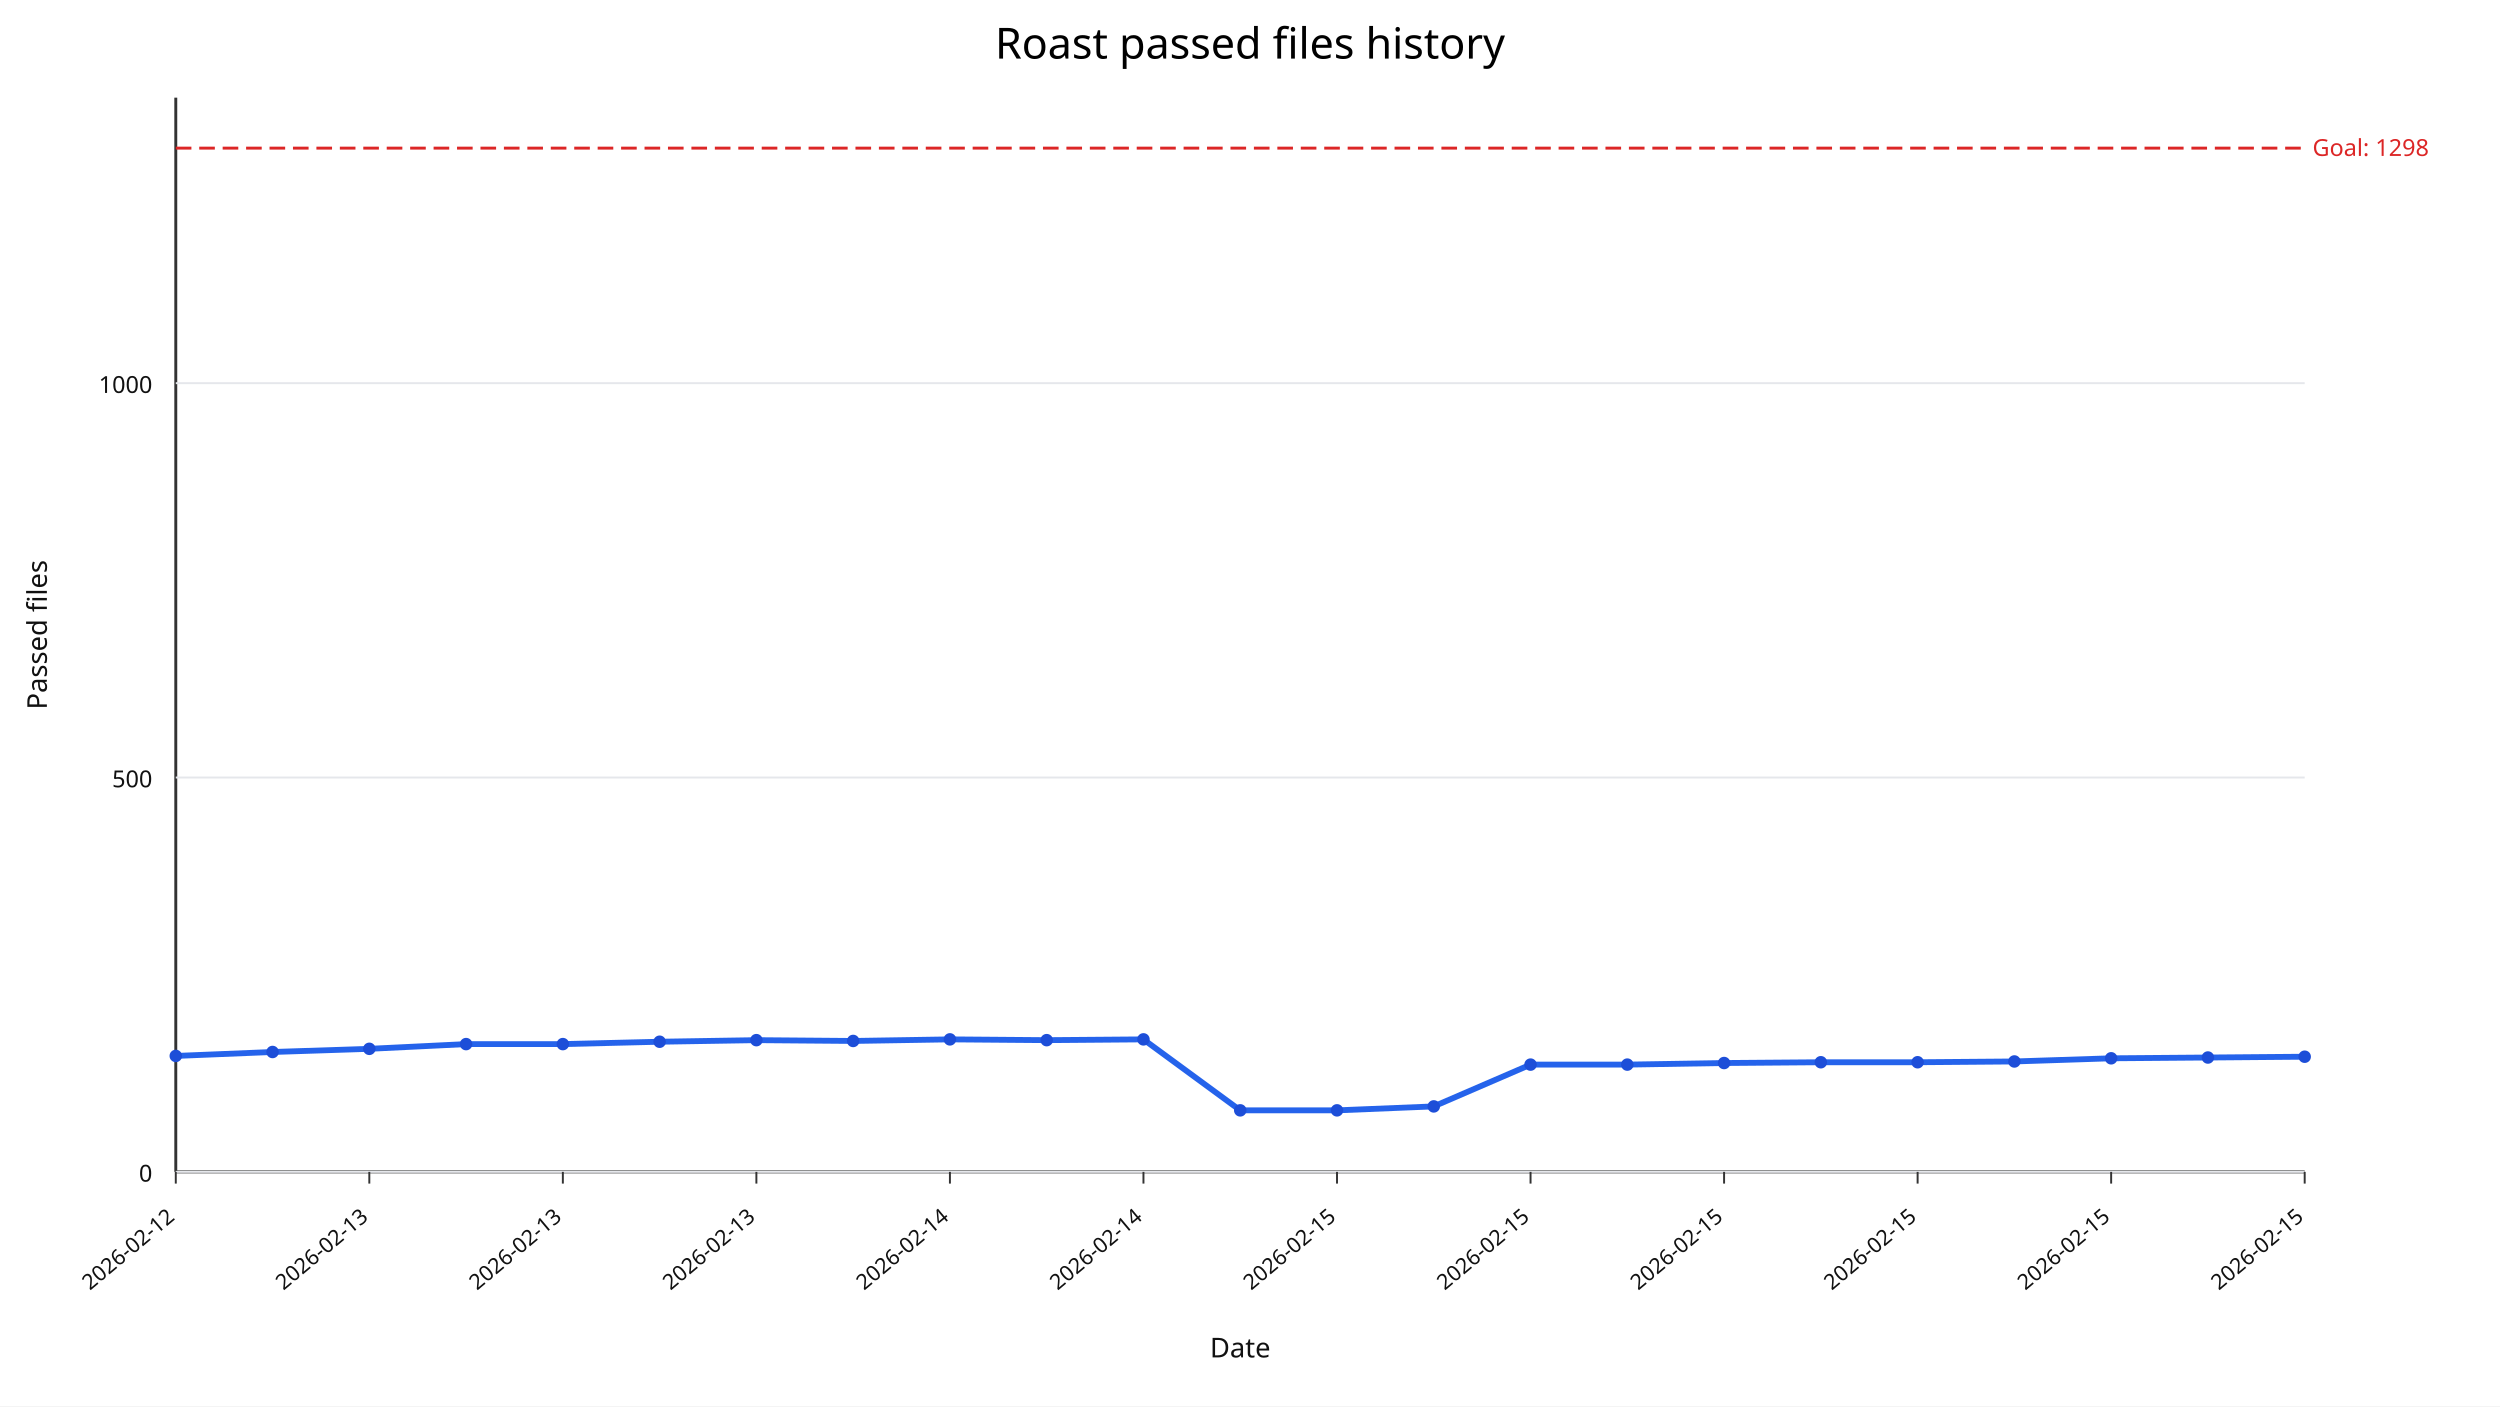
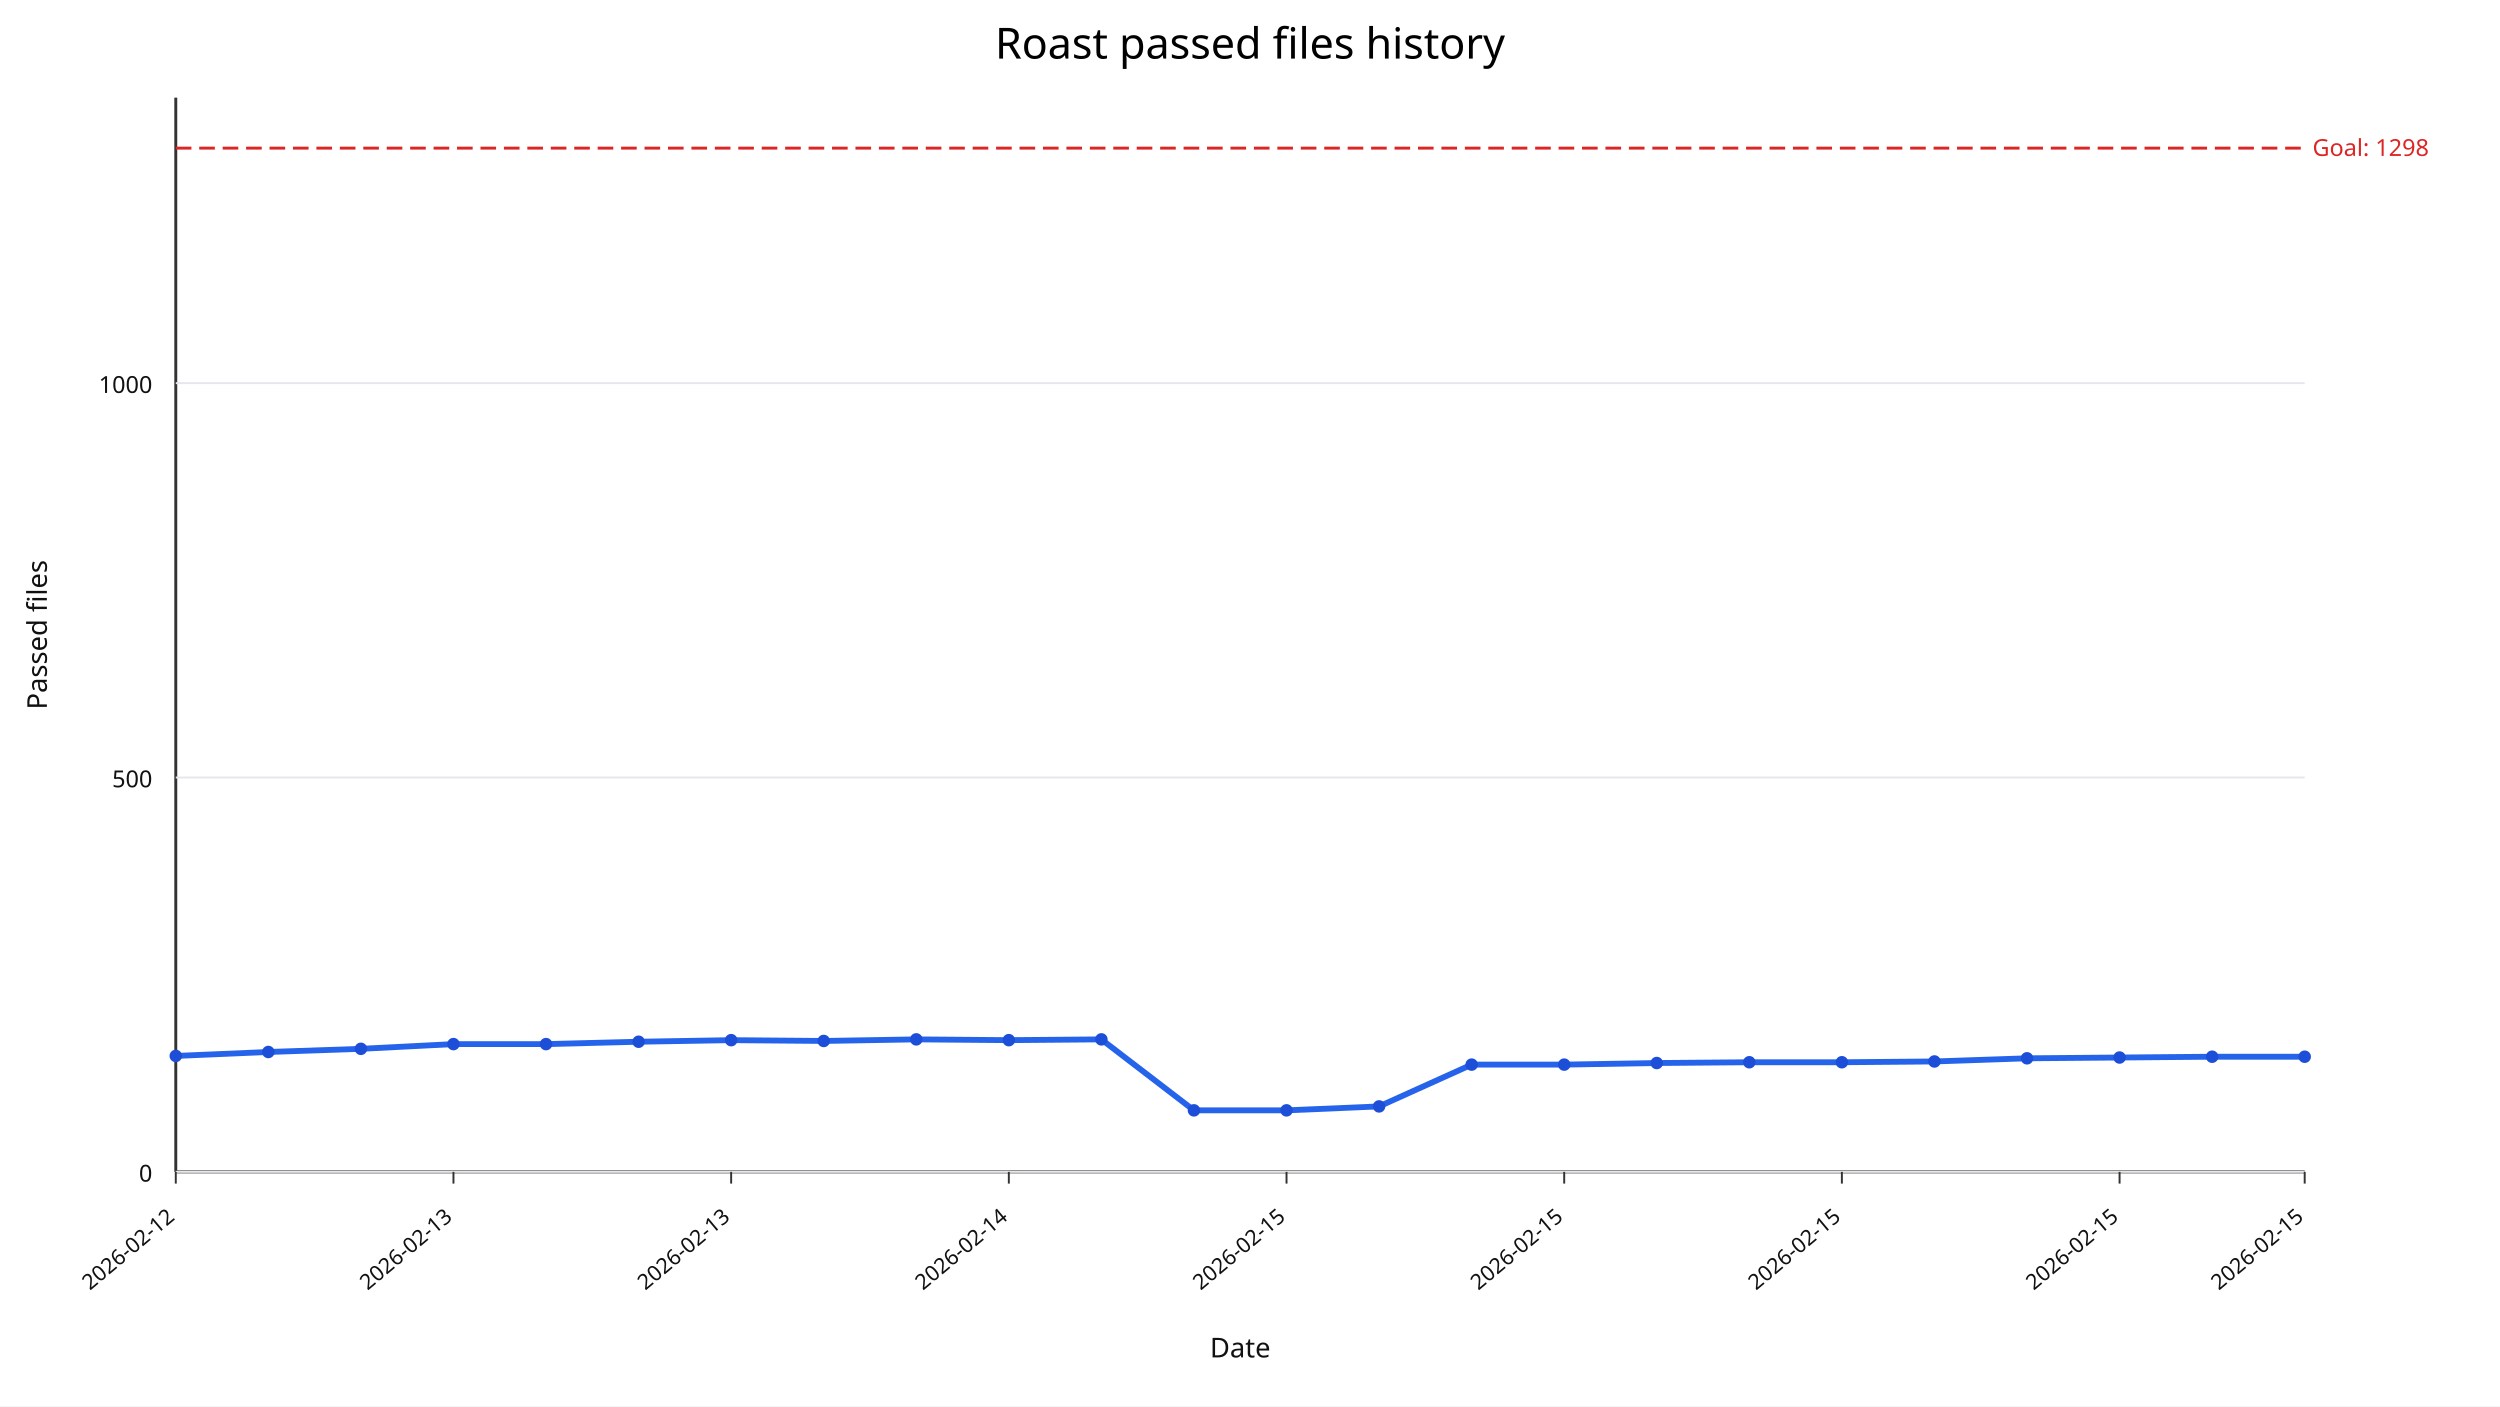
<svg xmlns="http://www.w3.org/2000/svg" width="1280" height="720" viewBox="0 0 1280 720">
  <rect width="100%" height="100%" fill="#ffffff" />
  <text x="640" y="30" text-anchor="middle" font-size="22" font-family="sans-serif">Roast passed files history</text>
  <line x1="90" y1="600" x2="1180" y2="600" stroke="#333" stroke-width="1.5" />
  <line x1="90" y1="50" x2="90" y2="600" stroke="#333" stroke-width="1.5" />
  <line x1="90" y1="600.00" x2="1180" y2="600.00" stroke="#e5e7eb" stroke-width="1" />
  <text x="78" y="605.00" text-anchor="end" font-size="12" fill="#111" font-family="sans-serif">0</text>
  <line x1="90" y1="398.09" x2="1180" y2="398.09" stroke="#e5e7eb" stroke-width="1" />
  <text x="78" y="403.09" text-anchor="end" font-size="12" fill="#111" font-family="sans-serif">500</text>
  <line x1="90" y1="196.18" x2="1180" y2="196.18" stroke="#e5e7eb" stroke-width="1" />
  <text x="78" y="201.18" text-anchor="end" font-size="12" fill="#111" font-family="sans-serif">1000</text>
  <line x1="90.00" y1="600" x2="90.00" y2="606" stroke="#333" stroke-width="1" />
  <text x="90.00" y="624" text-anchor="end" font-size="11" fill="#111" transform="rotate(-40 90.00,624)" font-family="sans-serif">2026-02-12</text>
-   <line x1="189.09" y1="600" x2="189.09" y2="606" stroke="#333" stroke-width="1" />
-   <text x="189.09" y="624" text-anchor="end" font-size="11" fill="#111" transform="rotate(-40 189.09,624)" font-family="sans-serif">2026-02-13</text>
-   <line x1="288.18" y1="600" x2="288.18" y2="606" stroke="#333" stroke-width="1" />
-   <text x="288.18" y="624" text-anchor="end" font-size="11" fill="#111" transform="rotate(-40 288.18,624)" font-family="sans-serif">2026-02-13</text>
-   <line x1="387.27" y1="600" x2="387.27" y2="606" stroke="#333" stroke-width="1" />
-   <text x="387.27" y="624" text-anchor="end" font-size="11" fill="#111" transform="rotate(-40 387.27,624)" font-family="sans-serif">2026-02-13</text>
-   <line x1="486.36" y1="600" x2="486.36" y2="606" stroke="#333" stroke-width="1" />
-   <text x="486.36" y="624" text-anchor="end" font-size="11" fill="#111" transform="rotate(-40 486.36,624)" font-family="sans-serif">2026-02-14</text>
-   <line x1="585.45" y1="600" x2="585.45" y2="606" stroke="#333" stroke-width="1" />
-   <text x="585.45" y="624" text-anchor="end" font-size="11" fill="#111" transform="rotate(-40 585.45,624)" font-family="sans-serif">2026-02-14</text>
-   <line x1="684.55" y1="600" x2="684.55" y2="606" stroke="#333" stroke-width="1" />
-   <text x="684.55" y="624" text-anchor="end" font-size="11" fill="#111" transform="rotate(-40 684.55,624)" font-family="sans-serif">2026-02-15</text>
-   <line x1="783.64" y1="600" x2="783.64" y2="606" stroke="#333" stroke-width="1" />
-   <text x="783.64" y="624" text-anchor="end" font-size="11" fill="#111" transform="rotate(-40 783.64,624)" font-family="sans-serif">2026-02-15</text>
-   <line x1="882.73" y1="600" x2="882.73" y2="606" stroke="#333" stroke-width="1" />
-   <text x="882.73" y="624" text-anchor="end" font-size="11" fill="#111" transform="rotate(-40 882.73,624)" font-family="sans-serif">2026-02-15</text>
-   <line x1="981.82" y1="600" x2="981.82" y2="606" stroke="#333" stroke-width="1" />
-   <text x="981.82" y="624" text-anchor="end" font-size="11" fill="#111" transform="rotate(-40 981.82,624)" font-family="sans-serif">2026-02-15</text>
-   <line x1="1080.91" y1="600" x2="1080.91" y2="606" stroke="#333" stroke-width="1" />
-   <text x="1080.91" y="624" text-anchor="end" font-size="11" fill="#111" transform="rotate(-40 1080.91,624)" font-family="sans-serif">2026-02-15</text>
+   <line x1="232.17" y1="600" x2="232.17" y2="606" stroke="#333" stroke-width="1" />
+   <text x="232.17" y="624" text-anchor="end" font-size="11" fill="#111" transform="rotate(-40 232.17,624)" font-family="sans-serif">2026-02-13</text>
+   <line x1="374.35" y1="600" x2="374.35" y2="606" stroke="#333" stroke-width="1" />
+   <text x="374.35" y="624" text-anchor="end" font-size="11" fill="#111" transform="rotate(-40 374.35,624)" font-family="sans-serif">2026-02-13</text>
+   <line x1="516.52" y1="600" x2="516.52" y2="606" stroke="#333" stroke-width="1" />
+   <text x="516.52" y="624" text-anchor="end" font-size="11" fill="#111" transform="rotate(-40 516.52,624)" font-family="sans-serif">2026-02-14</text>
+   <line x1="658.70" y1="600" x2="658.70" y2="606" stroke="#333" stroke-width="1" />
+   <text x="658.70" y="624" text-anchor="end" font-size="11" fill="#111" transform="rotate(-40 658.70,624)" font-family="sans-serif">2026-02-15</text>
+   <line x1="800.87" y1="600" x2="800.87" y2="606" stroke="#333" stroke-width="1" />
+   <text x="800.87" y="624" text-anchor="end" font-size="11" fill="#111" transform="rotate(-40 800.87,624)" font-family="sans-serif">2026-02-15</text>
+   <line x1="943.04" y1="600" x2="943.04" y2="606" stroke="#333" stroke-width="1" />
+   <text x="943.04" y="624" text-anchor="end" font-size="11" fill="#111" transform="rotate(-40 943.04,624)" font-family="sans-serif">2026-02-15</text>
+   <line x1="1085.22" y1="600" x2="1085.22" y2="606" stroke="#333" stroke-width="1" />
+   <text x="1085.22" y="624" text-anchor="end" font-size="11" fill="#111" transform="rotate(-40 1085.22,624)" font-family="sans-serif">2026-02-15</text>
  <line x1="1180.00" y1="600" x2="1180.00" y2="606" stroke="#333" stroke-width="1" />
  <text x="1180.00" y="624" text-anchor="end" font-size="11" fill="#111" transform="rotate(-40 1180.00,624)" font-family="sans-serif">2026-02-15</text>
  <line x1="90" y1="75.84" x2="1180" y2="75.84" stroke="#dc2626" stroke-width="1.5" stroke-dasharray="8,4" />
  <text x="1184" y="79.84" font-size="12" fill="#dc2626" font-family="sans-serif">Goal: 1298</text>
-   <polyline fill="none" stroke="#2563eb" stroke-width="3" points="90.00,540.64 139.55,538.62 189.09,537.00 238.64,534.58 288.18,534.58 337.73,533.37 387.27,532.56 436.82,532.97 486.36,532.16 535.91,532.56 585.45,532.16 635.00,568.50 684.55,568.50 734.09,566.48 783.64,545.08 833.18,545.08 882.73,544.27 932.27,543.87 981.82,543.87 1031.36,543.47 1080.91,541.85 1130.45,541.45 1180.00,541.04" />
+   <polyline fill="none" stroke="#2563eb" stroke-width="3" points="90.00,540.64 137.39,538.62 184.78,537.00 232.17,534.58 279.57,534.58 326.96,533.37 374.35,532.56 421.74,532.97 469.13,532.16 516.52,532.56 563.91,532.16 611.30,568.50 658.70,568.50 706.09,566.48 753.48,545.08 800.87,545.08 848.26,544.27 895.65,543.87 943.04,543.87 990.43,543.47 1037.83,541.85 1085.22,541.45 1132.61,541.04 1180.00,541.04" />
  <circle cx="90.00" cy="540.64" r="3.2" fill="#1d4ed8" />
-   <circle cx="139.55" cy="538.62" r="3.2" fill="#1d4ed8" />
-   <circle cx="189.09" cy="537.00" r="3.2" fill="#1d4ed8" />
-   <circle cx="238.64" cy="534.58" r="3.2" fill="#1d4ed8" />
-   <circle cx="288.18" cy="534.58" r="3.2" fill="#1d4ed8" />
-   <circle cx="337.73" cy="533.37" r="3.2" fill="#1d4ed8" />
-   <circle cx="387.27" cy="532.56" r="3.2" fill="#1d4ed8" />
-   <circle cx="436.82" cy="532.97" r="3.2" fill="#1d4ed8" />
-   <circle cx="486.36" cy="532.16" r="3.2" fill="#1d4ed8" />
-   <circle cx="535.91" cy="532.56" r="3.2" fill="#1d4ed8" />
-   <circle cx="585.45" cy="532.16" r="3.2" fill="#1d4ed8" />
-   <circle cx="635.00" cy="568.50" r="3.2" fill="#1d4ed8" />
-   <circle cx="684.55" cy="568.50" r="3.2" fill="#1d4ed8" />
-   <circle cx="734.09" cy="566.48" r="3.2" fill="#1d4ed8" />
-   <circle cx="783.64" cy="545.08" r="3.2" fill="#1d4ed8" />
-   <circle cx="833.18" cy="545.08" r="3.2" fill="#1d4ed8" />
-   <circle cx="882.73" cy="544.27" r="3.2" fill="#1d4ed8" />
-   <circle cx="932.27" cy="543.87" r="3.2" fill="#1d4ed8" />
-   <circle cx="981.82" cy="543.87" r="3.2" fill="#1d4ed8" />
-   <circle cx="1031.36" cy="543.47" r="3.2" fill="#1d4ed8" />
-   <circle cx="1080.91" cy="541.85" r="3.2" fill="#1d4ed8" />
-   <circle cx="1130.45" cy="541.45" r="3.2" fill="#1d4ed8" />
+   <circle cx="137.39" cy="538.62" r="3.2" fill="#1d4ed8" />
+   <circle cx="184.78" cy="537.00" r="3.2" fill="#1d4ed8" />
+   <circle cx="232.17" cy="534.58" r="3.2" fill="#1d4ed8" />
+   <circle cx="279.57" cy="534.58" r="3.2" fill="#1d4ed8" />
+   <circle cx="326.96" cy="533.37" r="3.2" fill="#1d4ed8" />
+   <circle cx="374.35" cy="532.56" r="3.2" fill="#1d4ed8" />
+   <circle cx="421.74" cy="532.97" r="3.2" fill="#1d4ed8" />
+   <circle cx="469.13" cy="532.16" r="3.2" fill="#1d4ed8" />
+   <circle cx="516.52" cy="532.56" r="3.2" fill="#1d4ed8" />
+   <circle cx="563.91" cy="532.16" r="3.2" fill="#1d4ed8" />
+   <circle cx="611.30" cy="568.50" r="3.2" fill="#1d4ed8" />
+   <circle cx="658.70" cy="568.50" r="3.2" fill="#1d4ed8" />
+   <circle cx="706.09" cy="566.48" r="3.2" fill="#1d4ed8" />
+   <circle cx="753.48" cy="545.08" r="3.2" fill="#1d4ed8" />
+   <circle cx="800.87" cy="545.08" r="3.2" fill="#1d4ed8" />
+   <circle cx="848.26" cy="544.27" r="3.2" fill="#1d4ed8" />
+   <circle cx="895.65" cy="543.87" r="3.2" fill="#1d4ed8" />
+   <circle cx="943.04" cy="543.87" r="3.2" fill="#1d4ed8" />
+   <circle cx="990.43" cy="543.47" r="3.2" fill="#1d4ed8" />
+   <circle cx="1037.83" cy="541.85" r="3.2" fill="#1d4ed8" />
+   <circle cx="1085.22" cy="541.45" r="3.2" fill="#1d4ed8" />
+   <circle cx="1132.61" cy="541.04" r="3.2" fill="#1d4ed8" />
  <circle cx="1180.00" cy="541.04" r="3.2" fill="#1d4ed8" />
  <text x="635" y="695" text-anchor="middle" font-size="14" fill="#111" font-family="sans-serif">Date</text>
  <text x="24" y="325" text-anchor="middle" font-size="14" fill="#111" transform="rotate(-90 24,325)" font-family="sans-serif">Passed files</text>
</svg>
